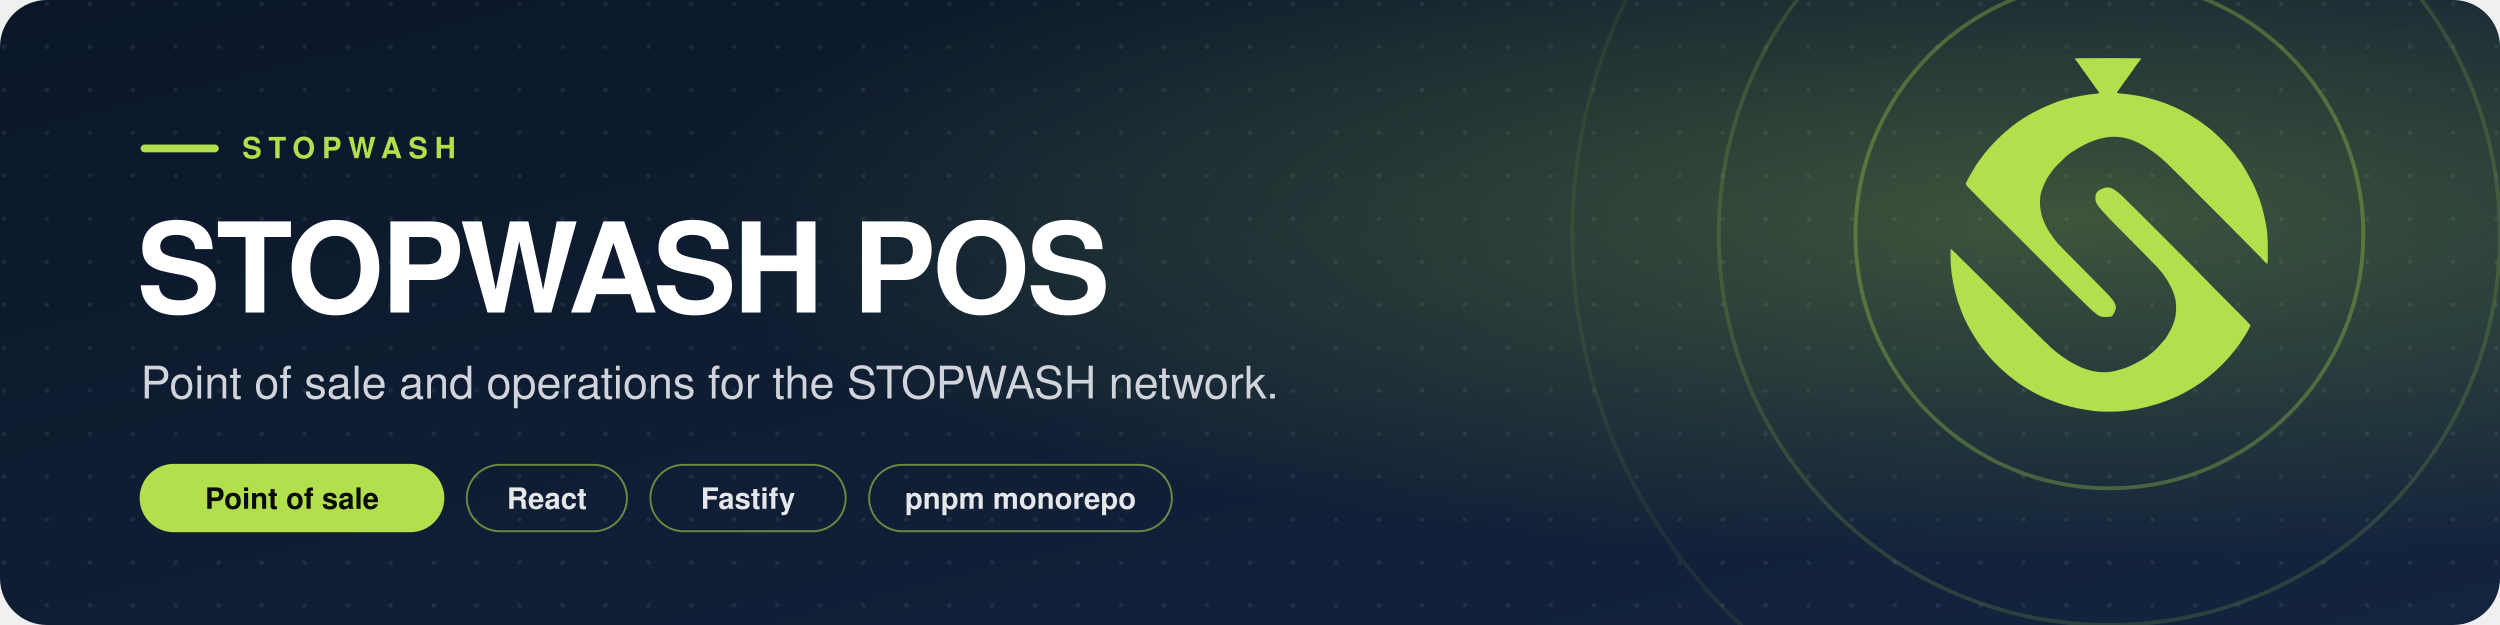
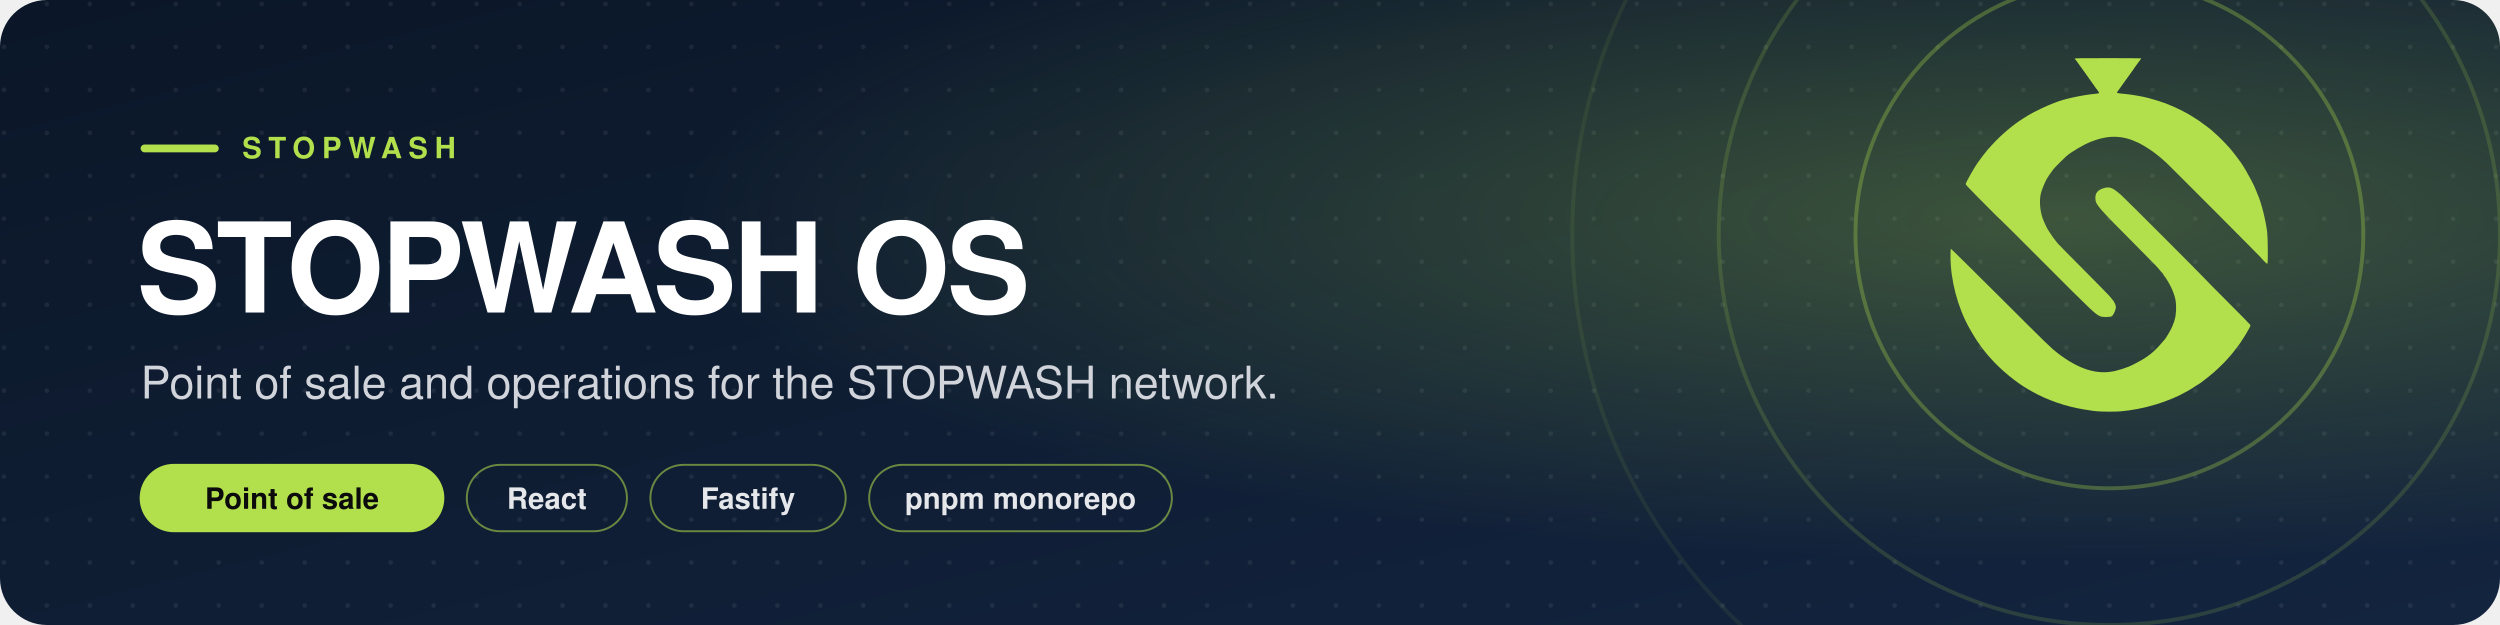
- <svg xmlns="http://www.w3.org/2000/svg" width="1280" height="320" viewBox="0 0 1280 320" role="img" aria-label="STOPWASH POS: Point of sale and operations for the STOPWASH network.">
+ <svg xmlns="http://www.w3.org/2000/svg" width="1280" height="320" viewBox="0 0 1280 320" role="img" aria-label="STOPWASH OS: Point of sale and operations for the STOPWASH network.">
  <defs>
    <linearGradient id="bg" x1="0" y1="0" x2="1" y2="1">
      <stop offset="0" stop-color="#0b1728" />
      <stop offset="1" stop-color="#13243f" />
    </linearGradient>
    <radialGradient id="glow" cx="0.82" cy="0.35" r="0.55">
      <stop offset="0" stop-color="#b2e04c" stop-opacity="0.28" />
      <stop offset="1" stop-color="#b2e04c" stop-opacity="0" />
    </radialGradient>
    <pattern id="dots" width="22" height="22" patternUnits="userSpaceOnUse">
      <circle cx="2" cy="2" r="1.2" fill="#ffffff" fill-opacity="0.07" />
    </pattern>
    <clipPath id="frame">
      <rect width="1280" height="320" rx="24" />
    </clipPath>
  </defs>
  <g clip-path="url(#frame)">
    <rect width="1280" height="320" fill="url(#bg)" />
    <rect width="1280" height="320" fill="url(#dots)" />
    <rect width="1280" height="320" fill="url(#glow)" />
    <g fill="none" stroke="#b2e04c">
      <circle cx="1080" cy="120" r="130" stroke-opacity="0.30" stroke-width="2" />
      <circle cx="1080" cy="120" r="200" stroke-opacity="0.16" stroke-width="2" />
      <circle cx="1080" cy="120" r="275" stroke-opacity="0.08" stroke-width="2" />
    </g>
    <path id="stopwash-mark" fill="#b2e04c" fill-rule="evenodd" transform="translate(997.7 29.0) scale(0.19158)" d="M398.5 947.9C393 947.5 384.2 946.5 379 945.6C373.8 944.7 365 943.3 359.5 942.5C313.7 935.2 261.6 917.1 222.6 894.8C218.7 892.6 214.1 889.9 212.3 888.9C180.5 870.7 140.5 837.8 113.5 807.6C109.1 802.7 104.8 797.9 104 797C100.5 793.4 82 769.1 82 768.1C82 767.6 81.7 767 81.2 766.8C79.7 766.2 64.3 741.6 54.8 724.5C24 669.4 5 596.6 5 534C5 522.4 5.4 513.9 6 513.5C6.5 513.2 65.5 571.4 137.2 642.8C265.7 771 274.2 779.2 291 792.1C348.2 836.1 397.2 851.2 446 839.8C453.6 838.1 475.5 831.1 478.6 829.5C480.2 828.7 481.9 828 482.3 828C483.7 828 507 816.1 515.6 811C540.1 796.5 554 784.1 578.1 755.2C579.1 753.9 580 752.7 580 752.5C580 752.3 582.1 749.1 584.6 745.3C589.8 737.6 600 717.4 600 714.8C600 713.9 600.4 712.9 600.9 712.5C601.4 712.2 602.1 710.5 602.5 708.7C602.9 707 603.7 703.7 604.5 701.5C607.8 691.4 609 667.5 606.9 653.8C603.9 634.6 594.2 612 579.6 590.5C577.4 587.2 575.2 584.4 574.8 584.2C574.4 584 574 583.2 574 582.5C574 581.8 573.6 581 573.1 580.8C572.6 580.6 569.6 577.1 566.4 573.1C558.8 563.3 553.1 557.4 505 509C396.9 400.4 393 395.9 392.2 379.4C391.4 365.2 398.2 356.5 413.5 351.8C430.5 346.6 437.7 349.4 461.6 370.4C471.3 378.9 681.3 588.9 685.7 594.5C687.4 596.7 715.2 624.8 747.4 657C779.7 689.2 806.3 716.3 806.6 717.3C806.9 718.3 806.1 720.9 804.7 723.3C803.4 725.6 800.6 730.6 798.5 734.5C796.5 738.4 792.2 745.3 789.1 750C786 754.7 783.3 759 783 759.5C782.5 760.6 779 765.9 777.8 767.5C761.2 789.4 756.1 795.9 754 798C752.6 799.4 749.3 803.1 746.6 806.3C739.5 814.8 721.6 832.5 708.7 843.8C697.5 853.6 668.7 876 667.2 876C666.8 876 665.5 876.7 664.5 877.5C662 879.4 650.7 886.6 646 889.3C644.1 890.4 640.2 892.6 637.5 894.2C589.6 922.1 520 943.1 458.5 948C444.7 949.1 413.1 949.1 398.5 947.9ZM405.9 694.2C392.1 688.6 386.8 683.6 253 549.5C191.7 488 140 436.6 138.1 435.2C134.7 432.6 126.9 424.8 74.7 372.1C48.7 345.9 45 341.7 45.6 339.8C47.5 333.7 66.1 300.8 76.3 285.5C81.9 277.2 100.4 252.7 104 249C104.8 248.1 109.5 242.9 114.5 237.4C139.7 209.6 172.2 181.8 199.4 165.1C203 162.8 209 159.1 212.8 156.8C226.8 148.1 263.2 130.7 279 125C280.9 124.4 283.4 123.4 284.5 122.9C306 113.6 358.3 102.2 393.5 99.2C402.8 98.4 403.6 97.3 399.3 91.8C397.8 89.8 395.8 87.2 395 86C394.2 84.8 392.9 83.2 392.2 82.4C391.6 81.7 391 80.9 391 80.6C391 80.3 388.9 77.2 386.2 73.7C383.6 70.2 377.7 61.8 373 55.1C368.3 48.4 363.8 42 363 41C362.2 40 360.8 38.2 360 37C359.2 35.8 357.1 32.9 355.4 30.6C353.8 28.4 349.4 22.1 345.6 16.8C341.9 11.4 338.5 7 338 7C337.4 7 337 6.3 337 5.5C337 4.2 347.5 4 425.3 4C473.9 4 514 4.3 514.3 4.6C514.7 5 513.8 6.7 512.4 8.4C511 10.1 507.4 14.9 504.4 19C501.5 23.1 498.6 27 498 27.7C497.5 28.4 497 29.1 497 29.4C497 29.7 494.9 32.8 492.2 36.3C489.6 39.8 485.2 45.9 482.5 49.9C477.6 57 467.9 70.5 466.2 72.5C465.8 73 462.3 77.9 458.5 83.3C454.6 88.8 451.1 93.8 450.5 94.6C448.7 97.1 451.2 97.9 464.5 99C486.5 100.9 515.9 105.8 534.5 110.7C548.7 114.4 571.8 121.7 579.6 124.8C602.4 134.1 609.1 137 620 142.6C639.3 152.4 646.6 156.6 667 169.9C672.4 173.4 701 194.7 702 196C702.3 196.3 706.5 200.2 711.5 204.6C724.9 216.4 736.7 228.3 752.8 246.4C760.9 255.6 782.5 284.2 786.5 291.2C787 292.1 790.8 298.3 794.8 305C801 315.2 818 347.7 818 349.3C818 349.6 819.4 352.8 821 356.3C822.6 359.9 824 363.1 824 363.5C824 363.9 824.7 365.6 825.4 367.3C835.4 388.9 847.8 438.3 851.5 470.5C853.2 485.7 853.6 550.5 852 553C851.2 554.2 849.5 553 843.1 546.5C838.7 542.1 834.8 537.7 834.3 536.8C833.5 535.1 596.2 297.1 582.4 284.1C578.5 280.5 573.2 275.7 570.5 273.5C567.9 271.3 565.2 269.1 564.6 268.5C549 255 525.8 239.5 507.8 230.6C465.3 209.8 427.4 208.8 380.5 227.3C360.9 235.1 330.2 253 315 265.6C309.4 270.3 283.7 296.1 280 300.9C275.1 307 262 326.2 262 327.1C262 327.6 260.7 330.1 259.2 332.7C256.7 337 251.4 350 247.9 360.5C241.8 379.1 243.1 408.8 251.2 432C254.4 441.3 264.6 462.6 267 465C267.3 465.3 268.1 466.6 268.9 468C271.2 472.2 284.8 491.3 287.8 494.6C289.4 496.3 291.7 499 292.9 500.6C294.1 502.2 324 532.5 359.4 568C394.7 603.5 425.8 635.2 428.6 638.4C431.3 641.7 434.5 645.5 435.7 646.8C442.2 653.8 447 663.6 447 669.4C447 676.4 440.6 690.5 436.1 693.7C432.3 696.3 411.9 696.6 405.9 694.2Z" />
    <rect x="72" y="74" width="40" height="4" rx="2" fill="#b2e04c" />
    <text x="124" y="81" font-family="'Segoe UI', 'Helvetica Neue', Helvetica, Arial, sans-serif" font-size="15" font-weight="700" letter-spacing="3.5" fill="#b2e04c">STOPWASH</text>
-     <text x="70" y="160" font-family="'Segoe UI', 'Helvetica Neue', Helvetica, Arial, sans-serif" font-size="64" font-weight="800" letter-spacing="-1.5" fill="#ffffff">STOPWASH POS</text>
+     <text x="70" y="160" font-family="'Segoe UI', 'Helvetica Neue', Helvetica, Arial, sans-serif" font-size="64" font-weight="800" letter-spacing="-1.5" fill="#ffffff">STOPWASH OS</text>
    <text x="72" y="204" font-family="'Segoe UI', 'Helvetica Neue', Helvetica, Arial, sans-serif" font-size="23" font-weight="400" fill="#d1d5db">Point of sale and operations for the STOPWASH network.</text>
    <rect x="72" y="238" width="155" height="34" rx="17" fill="#b2e04c" stroke="#b2e04c" stroke-opacity="1" />
    <text x="149.5" y="260.5" text-anchor="middle" font-family="'Segoe UI', 'Helvetica Neue', Helvetica, Arial, sans-serif" font-size="15" font-weight="600" fill="#0b0b0b">Point of sale</text>
    <rect x="239" y="238" width="82" height="34" rx="17" fill="none" stroke="#b2e04c" stroke-opacity="0.55" />
    <text x="280.0" y="260.5" text-anchor="middle" font-family="'Segoe UI', 'Helvetica Neue', Helvetica, Arial, sans-serif" font-size="15" font-weight="600" fill="#e5e7eb">React</text>
    <rect x="333" y="238" width="100" height="34" rx="17" fill="none" stroke="#b2e04c" stroke-opacity="0.55" />
    <text x="383.0" y="260.5" text-anchor="middle" font-family="'Segoe UI', 'Helvetica Neue', Helvetica, Arial, sans-serif" font-size="15" font-weight="600" fill="#e5e7eb">Fastify</text>
    <rect x="445" y="238" width="155" height="34" rx="17" fill="none" stroke="#b2e04c" stroke-opacity="0.55" />
    <text x="522.5" y="260.5" text-anchor="middle" font-family="'Segoe UI', 'Helvetica Neue', Helvetica, Arial, sans-serif" font-size="15" font-weight="600" fill="#e5e7eb">pnpm monorepo</text>
  </g>
</svg>
